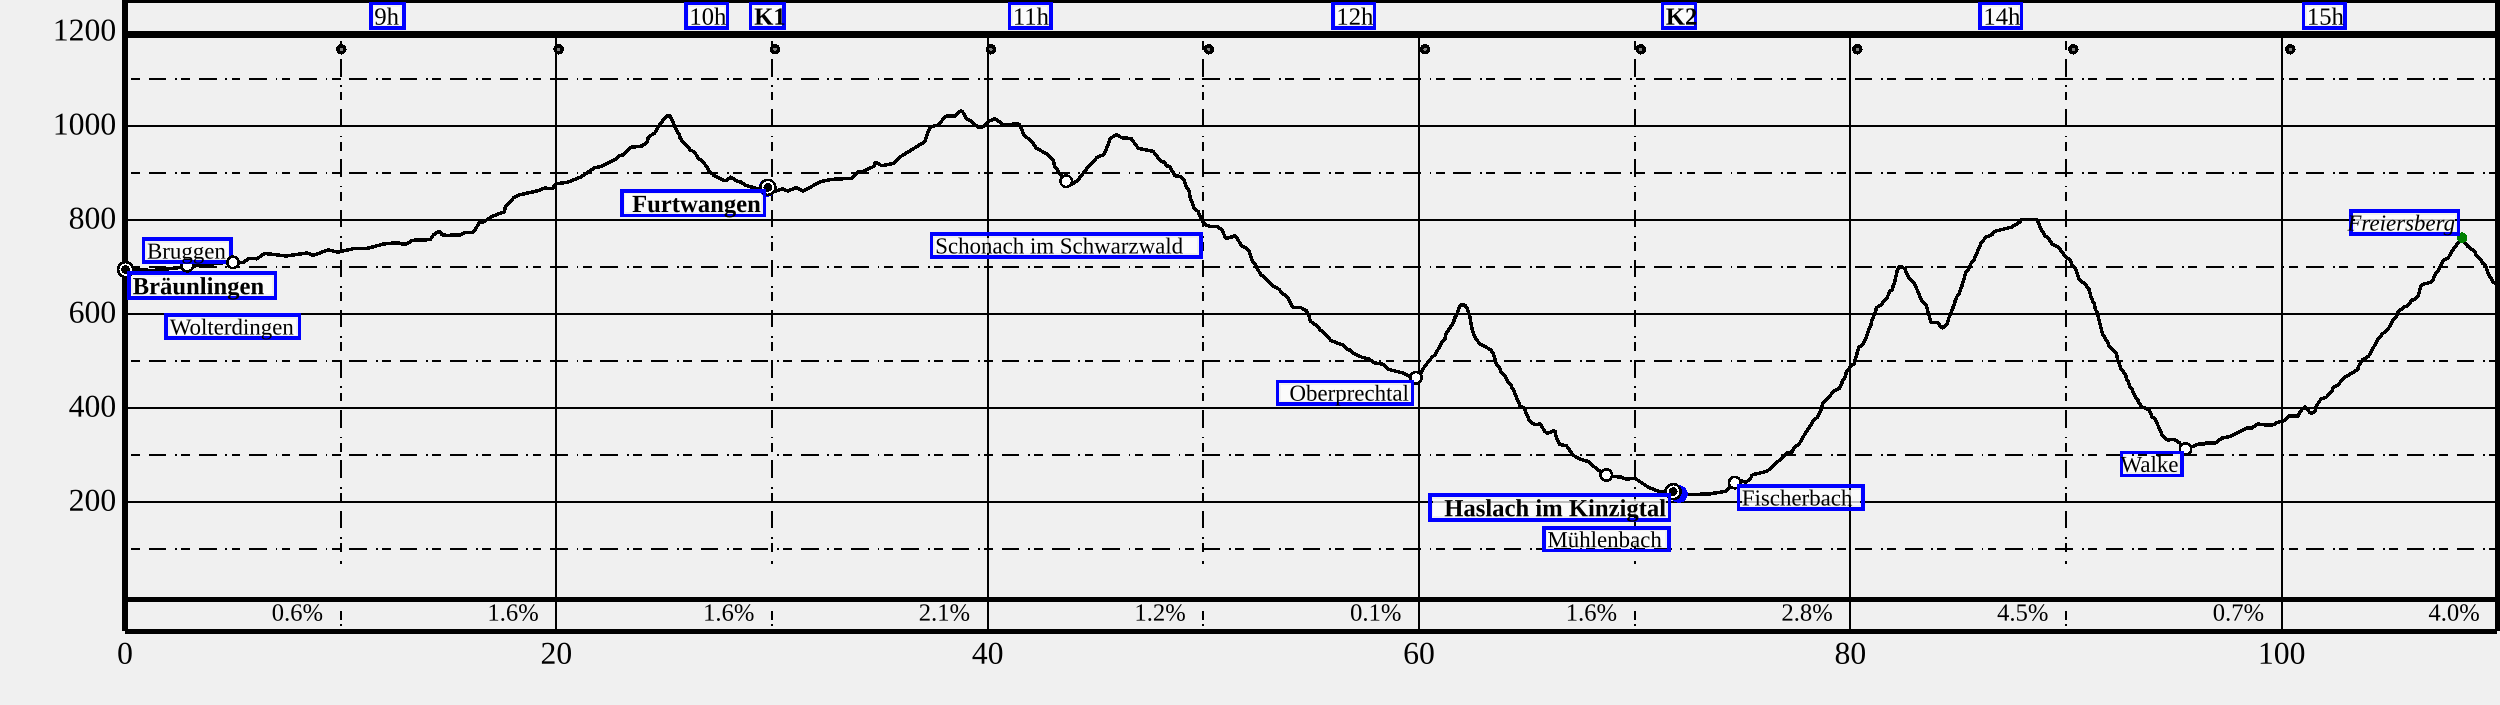
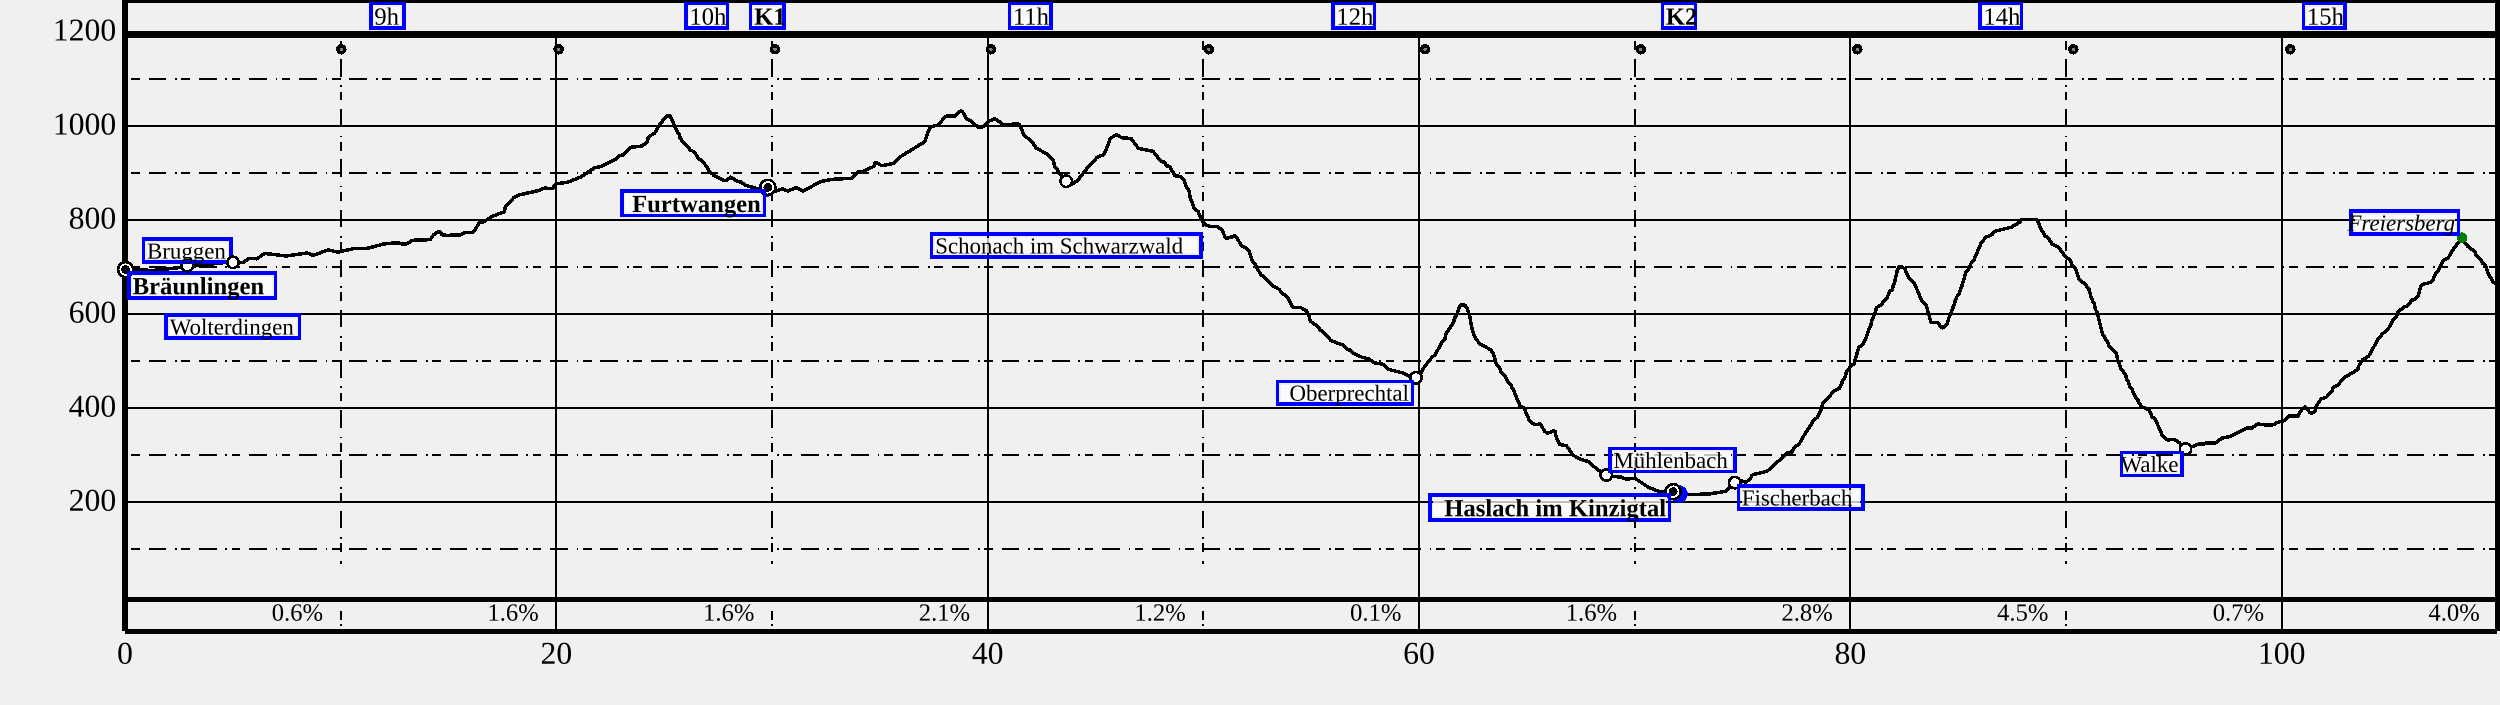
<svg xmlns="http://www.w3.org/2000/svg" height="400" width="1420">
  <g font-size="18" id="world" shape-rendering="crispEdges">
    <g id="BG" />
    <g id="SB" transform="translate(71 360)">
      <text text-anchor="middle" x="0" y="17">
0
</text>
      <text text-anchor="middle" x="245" y="17">
20
</text>
      <text text-anchor="middle" x="490" y="17">
40
</text>
      <text text-anchor="middle" x="735" y="17">
60
</text>
      <text text-anchor="middle" x="980" y="17">
80
</text>
      <text text-anchor="middle" x="1225" y="17">
100
</text>
    </g>
    <g id="SD" transform="translate(71 0)">
      <path d="M0,0 L1347.5,0" stroke="black" stroke-width="3" />
      <path d="M0,0 L0,358.5" stroke="black" stroke-width="3" />
      <path d="M0,358.5 L1347.5,358.5" stroke="black" stroke-width="3" />
      <path d="M1347.5,0 L1347.5,358.5" stroke="black" stroke-width="3" />
      <path d="M0,358.5 L1347.5,358.5" stroke="black" stroke-width="1" />
      <path d="M0,20 L0,358.5" stroke="black" stroke-width="1" />
      <path d="M245,20 L245,358.5" stroke="black" stroke-width="1" />
      <path d="M490,20 L490,358.5" stroke="black" stroke-width="1" />
      <path d="M735,20 L735,358.5" stroke="black" stroke-width="1" />
      <path d="M980,20 L980,358.5" stroke="black" stroke-width="1" />
      <path d="M1225,20 L1225,358.5" stroke="black" stroke-width="1" />
      <path d="M122.5,20 L122.5,320.5" stroke="black" stroke-dasharray="1.0,2.5,5.0,5.0,10.0,5.0" />
      <path d="M367.5,20 L367.5,320.5" stroke="black" stroke-dasharray="1.0,2.5,5.0,5.0,10.0,5.0" />
      <path d="M612.5,20 L612.5,320.5" stroke="black" stroke-dasharray="1.0,2.5,5.0,5.0,10.0,5.0" />
      <path d="M857.5,20 L857.5,320.5" stroke="black" stroke-dasharray="1.0,2.5,5.0,5.0,10.0,5.0" />
      <path d="M1102.5,20 L1102.5,320.5" stroke="black" stroke-dasharray="1.0,2.5,5.0,5.0,10.0,5.0" />
      <path d="M1347.5,20 L1347.5,320.5" stroke="black" stroke-dasharray="1.0,2.5,5.0,5.0,10.0,5.0" />
      <path d="M0,285.083 L1347.5,285.083" stroke="black" stroke-width="1" />
      <path d="M0,231.667 L1347.5,231.667" stroke="black" stroke-width="1" />
      <path d="M0,178.25 L1347.5,178.25" stroke="black" stroke-width="1" />
      <path d="M0,124.833 L1347.5,124.833" stroke="black" stroke-width="1" />
      <path d="M0,71.417 L1347.5,71.417" stroke="black" stroke-width="1" />
      <path d="M0,18 L1347.5,18" stroke="black" stroke-width="1" />
      <path d="M0,311.792 L1347.5,311.792" stroke="black" stroke-dasharray="1.0,2.5,5.0,5.0,10.0,5.0" />
      <path d="M0,258.375 L1347.5,258.375" stroke="black" stroke-dasharray="1.0,2.5,5.0,5.0,10.0,5.0" />
      <path d="M0,204.958 L1347.5,204.958" stroke="black" stroke-dasharray="1.0,2.5,5.0,5.0,10.0,5.0" />
      <path d="M0,151.542 L1347.5,151.542" stroke="black" stroke-dasharray="1.0,2.5,5.0,5.0,10.0,5.0" />
      <path d="M0,98.125 L1347.5,98.125" stroke="black" stroke-dasharray="1.0,2.5,5.0,5.0,10.0,5.0" />
      <path d="M0,44.708 L1347.5,44.708" stroke="black" stroke-dasharray="1.0,2.5,5.0,5.0,10.0,5.0" />
      <path d="M0,-8.708 L1347.5,-8.708" stroke="black" stroke-dasharray="1.0,2.5,5.0,5.0,10.0,5.0" />
      <path d="M0,20 L1347.5,20" stroke="black" stroke-width="3" />
      <text font-size="14" text-anchor="end" x="112.5" y="352.5">
0.6%
</text>
      <text font-size="14" text-anchor="end" x="235" y="352.5">
1.6%
</text>
      <text font-size="14" text-anchor="end" x="357.5" y="352.5">
1.6%
</text>
      <text font-size="14" text-anchor="end" x="480" y="352.5">
2.1%
</text>
      <text font-size="14" text-anchor="end" x="602.5" y="352.5">
1.2%
</text>
      <text font-size="14" text-anchor="end" x="725" y="352.5">
0.1%
</text>
      <text font-size="14" text-anchor="end" x="847.5" y="352.5">
1.6%
</text>
      <text font-size="14" text-anchor="end" x="970" y="352.5">
2.8%
</text>
      <text font-size="14" text-anchor="end" x="1092.5" y="352.5">
4.5%
</text>
      <text font-size="14" text-anchor="end" x="1215" y="352.5">
0.7%
</text>
      <text font-size="14" text-anchor="end" x="1337.5" y="352.5">
4.0%
</text>
      <path d="M122.5,355.5 L122.5,340.5" stroke="black" stroke-dasharray="1.0,2.5,5.0,5.0,10.0,5.0" />
      <path d="M367.5,355.5 L367.5,340.5" stroke="black" stroke-dasharray="1.0,2.5,5.0,5.0,10.0,5.0" />
      <path d="M612.5,355.5 L612.5,340.5" stroke="black" stroke-dasharray="1.0,2.5,5.0,5.0,10.0,5.0" />
      <path d="M857.5,355.5 L857.5,340.5" stroke="black" stroke-dasharray="1.0,2.5,5.0,5.0,10.0,5.0" />
      <path d="M1102.5,355.5 L1102.5,340.5" stroke="black" stroke-dasharray="1.0,2.5,5.0,5.0,10.0,5.0" />
      <path d="M1347.5,355.5 L1347.5,340.5" stroke="black" stroke-dasharray="1.0,2.5,5.0,5.0,10.0,5.0" />
      <path d="M0,340.5 L1347.5,340.5" stroke="black" stroke-width="3" />
      <circle cx="122.874" cy="28" fill="Gray" id="pacing-circle" r="2" stroke="black" stroke-width="2" />
      <circle cx="246.288" cy="28" fill="Gray" id="pacing-circle" r="2" stroke="black" stroke-width="2" />
      <circle cx="369.182" cy="28" fill="Gray" id="pacing-circle" r="2" stroke="black" stroke-width="2" />
      <circle cx="491.821" cy="28" fill="Gray" id="pacing-circle" r="2" stroke="black" stroke-width="2" />
      <circle cx="615.587" cy="28" fill="Gray" id="pacing-circle" r="2" stroke="black" stroke-width="2" />
      <circle cx="738.438" cy="28" fill="Gray" id="pacing-circle" r="2" stroke="black" stroke-width="2" />
      <circle cx="860.957" cy="28" fill="Gray" id="pacing-circle" r="2" stroke="black" stroke-width="2" />
      <circle cx="983.987" cy="28" fill="Gray" id="pacing-circle" r="2" stroke="black" stroke-width="2" />
      <circle cx="1106.638" cy="28" fill="Gray" id="pacing-circle" r="2" stroke="black" stroke-width="2" />
      <circle cx="1229.882" cy="28" fill="Gray" id="pacing-circle" r="2" stroke="black" stroke-width="2" />
      <path d="M0.0,153.1 L16.2,153.6 L58.5,148.9 L67.0,149.1 L70.4,146.8 L75.1,147.0 L78.1,144.6 L79.8,144.0 L91.5,145.4 L103.3,143.7 L106.9,145.0 L115.5,141.9 L120.9,143.2 L130.0,141.2 L137.9,141.0 L146.9,138.6 L154.4,137.8 L159.0,138.9 L163.4,136.5 L173.4,136.1 L175.2,133.4 L177.9,131.6 L178.9,131.8 L180.2,133.5 L183.1,133.7 L190.3,133.4 L193.1,132.0 L198.0,131.9 L201.3,126.4 L203.3,126.3 L208.7,122.8 L215.3,120.3 L216.0,117.8 L216.8,116.5 L220.9,112.2 L224.3,110.6 L235.1,108.2 L238.0,106.9 L243.0,107.0 L244.5,104.4 L251.0,103.6 L259.0,100.5 L266.5,95.4 L270.3,94.6 L278.2,90.7 L280.9,88.5 L283.2,87.9 L287.3,83.6 L293.5,83.0 L296.6,80.7 L297.2,77.9 L300.9,75.5 L303.4,71.2 L307.3,66.2 L308.4,65.7 L309.6,65.7 L313.8,75.1 L314.6,75.8 L315.3,78.3 L317.1,81.1 L320.5,84.1 L320.9,85.1 L323.3,86.2 L326.1,90.5 L326.9,90.5 L330.2,94.3 L332.2,98.1 L333.7,98.7 L334.5,99.8 L340.2,102.4 L341.5,102.4 L344.3,100.5 L347.3,102.8 L349.8,103.4 L352.6,105.3 L358.6,107.0 L362.0,107.5 L365.1,107.0 L369.2,108.6 L373.4,107.3 L376.7,108.5 L381.0,106.5 L385.3,108.5 L394.9,103.2 L401.2,101.9 L413.0,101.2 L416.5,97.4 L419.2,97.4 L425.3,94.5 L426.3,92.1 L429.8,94.1 L436.8,92.8 L440.4,89.0 L454.4,80.4 L455.7,76.0 L457.6,72.1 L462.4,70.8 L465.1,67.0 L466.6,65.9 L471.4,65.9 L473.9,63.5 L475.4,62.9 L478.1,67.5 L480.2,68.4 L482.8,71.0 L485.2,72.4 L487.7,71.9 L490.3,69.0 L493.5,67.7 L494.5,67.7 L499.4,71.1 L507.2,70.2 L508.0,70.8 L510.8,76.9 L515.1,80.4 L517.6,84.1 L523.8,87.6 L527.0,90.5 L528.3,95.0 L530.2,97.2 L530.5,98.2 L534.8,103.3 L537.4,104.8 L540.8,102.8 L547.4,94.4 L552.2,89.3 L556.1,87.8 L558.8,81.2 L559.3,78.8 L562.5,76.8 L563.5,76.5 L566.0,78.2 L571.5,78.7 L575.6,84.3 L583.8,85.9 L585.9,88.1 L586.9,90.1 L589.2,91.9 L590.7,92.2 L591.5,94.1 L593.4,94.7 L596.4,99.8 L599.5,100.3 L600.7,101.6 L601.1,101.4 L602.8,105.9 L604.4,108.5 L604.9,111.7 L607.2,118.1 L609.6,120.2 L611.0,123.8 L612.4,126.1 L614.1,127.9 L616.7,128.7 L620.6,128.7 L623.1,130.7 L625.0,134.9 L625.7,135.5 L630.7,133.9 L634.2,139.5 L637.6,141.4 L638.5,142.9 L640.3,148.4 L641.8,149.8 L645.0,155.9 L647.7,157.8 L651.7,162.1 L655.6,164.4 L657.0,166.4 L659.4,167.9 L660.8,169.6 L662.6,173.6 L663.5,174.7 L667.8,174.7 L671.0,176.4 L672.3,178.7 L673.1,182.0 L673.5,182.6 L678.0,185.8 L678.4,187.0 L682.2,190.0 L684.9,193.4 L691.7,196.0 L694.1,198.5 L696.0,198.9 L697.2,200.3 L702.6,202.9 L706.5,203.9 L709.9,206.2 L714.5,206.8 L717.7,209.8 L725.4,211.7 L730.5,214.2 L734.6,213.6 L735.7,212.6 L737.5,209.2 L740.1,205.7 L742.7,202.5 L744.0,201.8 L748.3,193.9 L749.7,192.6 L750.2,189.9 L754.5,183.2 L755.8,179.3 L756.3,179.3 L758.0,174.0 L759.3,172.8 L761.4,173.7 L762.4,175.2 L763.9,180.1 L765.2,187.4 L767.1,192.4 L769.9,195.5 L775.6,198.6 L777.2,200.9 L778.7,206.1 L779.5,207.7 L780.7,208.8 L781.5,211.1 L783.9,213.6 L785.3,216.5 L787.5,219.1 L787.9,220.5 L788.5,221.1 L792.3,230.4 L794.7,231.9 L797.5,238.4 L798.2,239.0 L798.4,239.9 L801.3,241.2 L803.9,240.8 L806.4,245.0 L807.8,246.2 L812.1,244.5 L813.0,248.4 L814.9,252.5 L818.8,253.2 L822.3,258.4 L826.3,260.7 L831.0,262.1 L836.5,266.8 L844.3,270.6 L849.6,270.9 L852.8,272.2 L857.5,271.6 L865.7,277.0 L871.9,279.3 L875.9,278.8 L885.4,281.0 L899.5,280.6 L909.0,279.1 L912.8,275.9 L915.7,272.6 L920.8,273.9 L923.4,271.6 L924.1,270.0 L924.7,269.6 L932.7,267.7 L944.6,257.0 L946.9,256.8 L948.3,254.1 L951.0,252.0 L954.6,245.7 L958.2,240.6 L958.6,239.2 L961.4,236.9 L963.2,233.2 L964.5,229.0 L971.1,221.8 L973.9,220.5 L975.1,217.9 L975.3,216.7 L977.2,213.9 L977.8,211.0 L979.1,210.1 L979.7,208.2 L982.1,206.6 L984.8,197.3 L987.0,195.9 L989.2,191.3 L990.5,186.9 L991.5,185.5 L992.2,182.0 L994.1,177.4 L994.8,174.9 L996.5,173.5 L997.1,173.8 L998.3,172.3 L998.6,171.2 L1000.8,169.2 L1002.6,165.0 L1003.8,164.7 L1004.3,162.4 L1004.9,161.2 L1006.6,153.8 L1007.8,151.5 L1009.3,151.5 L1011.0,152.9 L1012.8,157.1 L1016.6,161.5 L1020.4,170.4 L1023.1,173.6 L1025.7,182.7 L1026.0,183.3 L1030.1,183.3 L1030.9,185.2 L1032.5,186.4 L1035.2,183.5 L1035.8,180.9 L1037.3,177.4 L1039.4,171.7 L1039.6,170.5 L1041.0,167.5 L1042.0,167.0 L1042.2,165.2 L1043.2,162.9 L1045.8,154.1 L1046.9,153.3 L1048.7,149.3 L1050.0,148.1 L1054.1,138.4 L1055.4,136.7 L1057.0,134.7 L1060.5,133.3 L1061.9,131.4 L1071.5,129.0 L1075.9,126.4 L1077.3,124.7 L1085.8,124.7 L1087.0,127.0 L1087.6,128.8 L1090.5,133.8 L1092.5,135.5 L1094.7,138.6 L1098.1,140.4 L1102.6,146.2 L1104.9,147.7 L1106.1,151.0 L1106.9,151.1 L1108.4,153.9 L1109.9,158.6 L1111.5,160.3 L1112.7,160.6 L1115.5,164.2 L1116.6,168.2 L1118.0,172.0 L1118.4,172.0 L1119.4,176.5 L1119.9,176.5 L1122.7,187.7 L1123.6,190.4 L1123.9,190.4 L1125.3,193.3 L1125.8,193.3 L1126.9,196.6 L1130.8,200.5 L1131.3,201.7 L1131.7,203.9 L1133.8,209.8 L1135.2,210.9 L1135.4,212.1 L1136.2,212.6 L1137.0,215.5 L1137.8,216.6 L1138.9,219.8 L1140.0,221.0 L1140.9,223.5 L1142.6,226.7 L1143.1,226.7 L1143.8,228.6 L1145.6,231.1 L1149.8,232.8 L1151.4,236.8 L1153.2,238.1 L1157.3,247.6 L1160.1,249.8 L1164.1,249.7 L1167.0,251.5 L1168.3,253.7 L1171.1,254.8 L1178.4,252.0 L1179.8,252.5 L1182.0,251.7 L1187.5,251.5 L1190.9,248.9 L1195.9,247.9 L1205.2,243.1 L1207.6,243.3 L1211.5,240.8 L1217.3,241.6 L1221.1,241.1 L1221.6,240.2 L1226.6,238.9 L1229.1,236.1 L1233.7,236.5 L1234.4,236.1 L1236.3,232.6 L1238.1,231.3 L1238.6,231.2 L1241.2,234.6 L1243.0,234.4 L1244.0,233.4 L1244.3,231.3 L1247.3,226.6 L1250.4,225.6 L1253.7,221.8 L1254.3,219.9 L1256.7,219.0 L1260.2,214.7 L1268.2,209.9 L1268.8,207.8 L1270.8,204.5 L1274.4,202.3 L1279.6,192.9 L1282.2,189.6 L1285.0,187.5 L1287.0,184.4 L1288.0,181.8 L1290.2,179.6 L1290.9,177.2 L1295.2,174.0 L1296.5,173.9 L1299.0,170.4 L1300.0,170.4 L1302.6,167.8 L1303.9,162.8 L1305.1,161.5 L1309.4,160.4 L1310.9,159.0 L1312.4,155.5 L1314.1,153.5 L1316.7,147.9 L1319.6,146.4 L1323.1,140.5 L1323.6,140.5 L1324.6,138.5 L1326.8,136.1 L1327.8,136.2 L1330.7,139.9 L1334.6,142.8 L1335.4,144.7 L1337.8,147.2 L1339.3,149.8 L1340.4,150.2 L1343.2,157.4 L1343.6,157.4 L1344.7,159.8 L1347.4,161.8" fill="transparent" id="track" stroke="black" stroke-linejoin="miter" stroke-miterlimit="1" stroke-width="2" />
      <g>
        <g>
          <circle cx="364.819" cy="106.725" fill="Blue" id="0/wp" r="5" />
        </g>
        <g transform="translate(364.8191 106.7251)">
          <rect fill="white" fill-opacity="0.75" height="10" id="label-bg" width="14.875" x="-7.438" y="-102.725" />
          <rect fill="none" height="14" id="label-dbg" stroke="blue" stroke-width="2" width="18.875" x="-9.438" y="-104.725" />
          <text font-size="14.0" font-style="normal" font-weight="bold" id="0/wp/text" text-anchor="start" x="-7.438" y="-92.725">
K1
</text>
        </g>
        <g>
          <circle cx="882.614" cy="280.623" fill="Blue" id="1/wp" r="5" />
        </g>
        <g transform="translate(882.614 280.623)">
          <rect fill="white" fill-opacity="0.75" height="10" id="label-bg" width="14.875" x="-7.438" y="-276.623" />
          <rect fill="none" height="14" id="label-dbg" stroke="blue" stroke-width="2" width="18.875" x="-9.438" y="-278.623" />
          <text font-size="14.0" font-style="normal" font-weight="bold" id="1/wp/text" text-anchor="start" x="-7.438" y="-266.623">
K2
</text>
        </g>
        <g>
          <circle cx="365.137" cy="106.431" fill="Black" id="2/wp" r="5" />
          <circle cx="365.137" cy="106.431" fill="white" id="2/wp-little-white" r="3.5" />
          <circle cx="365.137" cy="106.431" fill="black" id="2/wp-little-white" r="2.5" />
        </g>
        <g transform="translate(365.1373 106.4313)">
          <rect fill="white" fill-opacity="0.75" height="10" id="label-bg" width="76.88" x="-80.88" y="4" />
          <rect fill="none" height="14" id="label-dbg" stroke="blue" stroke-width="2" width="80.88" x="-82.88" y="2" />
          <text font-size="14.0" font-style="normal" font-weight="bold" id="2/wp/text" text-anchor="end" x="-4.000" y="14.000">
Furtwangen
</text>
        </g>
        <g>
          <circle cx="879.335" cy="279.234" fill="Black" id="3/wp" r="5" />
          <circle cx="879.335" cy="279.234" fill="white" id="3/wp-little-white" r="3.5" />
          <circle cx="879.335" cy="279.234" fill="black" id="3/wp-little-white" r="2.5" />
        </g>
        <g transform="translate(879.3353 279.2342)">
          <rect fill="white" fill-opacity="0.75" height="10" id="label-bg" width="132.138" x="-136.138" y="4" />
          <rect fill="none" height="14" id="label-dbg" stroke="blue" stroke-width="2" width="136.138" x="-138.138" y="2" />
          <text font-size="14.0" font-style="normal" font-weight="bold" id="3/wp/text" text-anchor="end" x="-4.000" y="14.000">
Haslach im Kinzigtal
</text>
        </g>
        <g>
          <circle cx="0.343" cy="153.117" fill="Black" id="4/wp" r="5" />
          <circle cx="0.343" cy="153.117" fill="white" id="4/wp-little-white" r="3.5" />
          <circle cx="0.343" cy="153.117" fill="black" id="4/wp-little-white" r="2.5" />
        </g>
        <g transform="translate(0.3425899 153.1175)">
          <rect fill="white" fill-opacity="0.75" height="10" id="label-bg" width="79.069" x="4" y="4" />
          <rect fill="none" height="14" id="label-dbg" stroke="blue" stroke-width="2" width="83.069" x="2" y="2" />
          <text font-size="14.0" font-style="normal" font-weight="bold" id="4/wp/text" text-anchor="start" x="4.000" y="14.000">
Bräunlingen
</text>
        </g>
        <g>
          <circle cx="534.638" cy="102.959" fill="Black" id="5/wp" r="4" />
          <circle cx="534.638" cy="102.959" fill="white" id="5/wp-little-white" r="2.5" />
        </g>
        <g transform="translate(534.6379 102.9592)">
          <rect fill="white" fill-opacity="0.75" height="9" id="label-bg" width="148.87" x="-74.435" y="32" />
          <rect fill="none" height="13" id="label-dbg" stroke="blue" stroke-width="2" width="152.87" x="-76.435" y="30" />
          <text font-size="13.0" font-style="normal" font-weight="normal" id="5/wp/text" text-anchor="start" x="-74.435" y="41.000">
Schonach im Schwarzwald
</text>
        </g>
        <g>
          <circle cx="841.407" cy="269.779" fill="Black" id="6/wp" r="4" />
          <circle cx="841.407" cy="269.779" fill="white" id="6/wp-little-white" r="2.5" />
        </g>
        <g transform="translate(841.4073 269.7795)">
-           <rect fill="white" fill-opacity="0.75" height="9" id="label-bg" width="66.97" x="-33.485" y="32" />
-           <rect fill="none" height="13" id="label-dbg" stroke="blue" stroke-width="2" width="70.97" x="-35.485" y="30" />
-           <text font-size="13.0" font-style="normal" font-weight="normal" id="6/wp/text" text-anchor="start" x="-33.485" y="41.000">
+           <rect fill="white" fill-opacity="0.75" height="9" id="label-bg" width="66.97" x="4" y="-13" />
+           <rect fill="none" height="13" id="label-dbg" stroke="blue" stroke-width="2" width="70.97" x="2" y="-15" />
+           <text font-size="13.0" font-style="normal" font-weight="normal" id="6/wp/text" text-anchor="start" x="4.000" y="-4.000">
Mühlenbach
</text>
        </g>
        <g>
          <circle cx="914.351" cy="274.106" fill="Black" id="7/wp" r="4" />
          <circle cx="914.351" cy="274.106" fill="white" id="7/wp-little-white" r="2.5" />
        </g>
        <g transform="translate(914.3506 274.1062)">
          <rect fill="white" fill-opacity="0.75" height="9" id="label-bg" width="66.97" x="4" y="4" />
          <rect fill="none" height="13" id="label-dbg" stroke="blue" stroke-width="2" width="70.97" x="2" y="2" />
          <text font-size="13.0" font-style="normal" font-weight="normal" id="7/wp/text" text-anchor="start" x="4.000" y="13.000">
Fischerbach
</text>
        </g>
        <g>
          <circle cx="733.27" cy="214.573" fill="Black" id="8/wp" r="4" />
          <circle cx="733.27" cy="214.573" fill="white" id="8/wp-little-white" r="2.5" />
        </g>
        <g transform="translate(733.2697 214.5733)">
          <rect fill="white" fill-opacity="0.75" height="9" id="label-bg" width="72.743" x="-76.743" y="4" />
          <rect fill="none" height="13" id="label-dbg" stroke="blue" stroke-width="2" width="76.743" x="-78.743" y="2" />
          <text font-size="13.0" font-style="normal" font-weight="normal" id="8/wp/text" text-anchor="end" x="-4.000" y="13.000">
Oberprechtal
</text>
        </g>
        <g>
          <circle cx="1170.372" cy="255.036" fill="Black" id="9/wp" r="4" />
          <circle cx="1170.372" cy="255.036" fill="white" id="9/wp-little-white" r="2.5" />
        </g>
        <g transform="translate(1170.372 255.0365)">
          <rect fill="white" fill-opacity="0.75" height="9" id="label-bg" width="30.407" x="-34.407" y="4" />
          <rect fill="none" height="13" id="label-dbg" stroke="blue" stroke-width="2" width="34.407" x="-36.407" y="2" />
          <text font-size="13.0" font-style="normal" font-weight="normal" id="9/wp/text" text-anchor="end" x="-4.000" y="13.000">
Walke
</text>
        </g>
        <g>
          <circle cx="35.414" cy="150.901" fill="Black" id="10/wp" r="4" />
          <circle cx="35.414" cy="150.901" fill="white" id="10/wp-little-white" r="2.5" />
        </g>
        <g transform="translate(35.41362 150.9007)">
          <rect fill="white" fill-opacity="0.75" height="9" id="label-bg" width="45.802" x="-22.901" y="-13" />
          <rect fill="none" height="13" id="label-dbg" stroke="blue" stroke-width="2" width="49.802" x="-24.901" y="-15" />
          <text font-size="13.0" font-style="normal" font-weight="normal" id="10/wp/text" text-anchor="start" x="-22.901" y="-4.000">
Bruggen
</text>
        </g>
        <g>
          <circle cx="61.305" cy="149.031" fill="Black" id="11/wp" r="4" />
          <circle cx="61.305" cy="149.031" fill="white" id="11/wp-little-white" r="2.5" />
        </g>
        <g transform="translate(61.30526 149.0311)">
          <rect fill="white" fill-opacity="0.75" height="9" id="label-bg" width="71.742" x="-35.871" y="32" />
          <rect fill="none" height="13" id="label-dbg" stroke="blue" stroke-width="2" width="75.742" x="-37.871" y="30" />
          <text font-size="13.0" font-style="normal" font-weight="normal" id="11/wp/text" text-anchor="start" x="-35.871" y="41.000">
Wolterdingen
</text>
        </g>
        <g>
          <circle cx="1327.479" cy="134.956" fill="Green" id="12/wp" r="3" />
        </g>
        <g transform="translate(1327.479 134.9558)">
          <rect fill="white" fill-opacity="0.75" height="9" id="label-bg" width="57.019" x="-61.019" y="-13" />
          <rect fill="none" height="13" id="label-dbg" stroke="blue" stroke-width="2" width="61.019" x="-63.019" y="-15" />
          <text font-size="13.0" font-style="italic" font-weight="normal" id="12/wp/text" text-anchor="end" x="-4.000" y="-4.000">
Freiersberg
</text>
        </g>
        <g />
        <g transform="translate(158.4375 17)">
          <rect fill="white" fill-opacity="0.75" height="10" id="label-bg" width="14.817" x="-16.817" y="-13" />
          <rect fill="none" height="14" id="label-dbg" stroke="blue" stroke-width="2" width="18.817" x="-18.817" y="-15" />
          <text font-size="14.0" font-style="normal" font-weight="normal" id="" text-anchor="start" x="-16.817" y="-3.000">
 9h
</text>
        </g>
        <g />
        <g transform="translate(342.1875 17)">
          <rect fill="white" fill-opacity="0.75" height="10" id="label-bg" width="19.625" x="-21.625" y="-13" />
          <rect fill="none" height="14" id="label-dbg" stroke="blue" stroke-width="2" width="23.625" x="-23.625" y="-15" />
          <text font-size="14.0" font-style="normal" font-weight="normal" id="" text-anchor="start" x="-21.625" y="-3.000">
10h
</text>
        </g>
        <g />
        <g transform="translate(525.9375 17)">
          <rect fill="white" fill-opacity="0.75" height="10" id="label-bg" width="19.625" x="-21.625" y="-13" />
          <rect fill="none" height="14" id="label-dbg" stroke="blue" stroke-width="2" width="23.625" x="-23.625" y="-15" />
          <text font-size="14.0" font-style="normal" font-weight="normal" id="" text-anchor="start" x="-21.625" y="-3.000">
11h
</text>
        </g>
        <g />
        <g transform="translate(709.6875 17)">
          <rect fill="white" fill-opacity="0.75" height="10" id="label-bg" width="19.625" x="-21.625" y="-13" />
          <rect fill="none" height="14" id="label-dbg" stroke="blue" stroke-width="2" width="23.625" x="-23.625" y="-15" />
          <text font-size="14.0" font-style="normal" font-weight="normal" id="" text-anchor="start" x="-21.625" y="-3.000">
12h
</text>
        </g>
        <g />
        <g transform="translate(1077.188 17)">
          <rect fill="white" fill-opacity="0.75" height="10" id="label-bg" width="19.625" x="-21.625" y="-13" />
          <rect fill="none" height="14" id="label-dbg" stroke="blue" stroke-width="2" width="23.625" x="-23.625" y="-15" />
          <text font-size="14.0" font-style="normal" font-weight="normal" id="" text-anchor="start" x="-21.625" y="-3.000">
14h
</text>
        </g>
        <g />
        <g transform="translate(1260.938 17)">
          <rect fill="white" fill-opacity="0.75" height="10" id="label-bg" width="19.625" x="-21.625" y="-13" />
          <rect fill="none" height="14" id="label-dbg" stroke="blue" stroke-width="2" width="23.625" x="-23.625" y="-15" />
          <text font-size="14.0" font-style="normal" font-weight="normal" id="" text-anchor="start" x="-21.625" y="-3.000">
15h
</text>
        </g>
      </g>
    </g>
    <g id="SL" transform="translate(0 0)">
      <text text-anchor="end" x="66" y="290.083">
200
</text>
      <text text-anchor="end" x="66" y="236.667">
400
</text>
      <text text-anchor="end" x="66" y="183.25">
600
</text>
      <text text-anchor="end" x="66" y="129.833">
800
</text>
      <text text-anchor="end" x="66" y="76.417">
1000
</text>
      <text text-anchor="end" x="66" y="23">
1200
</text>
    </g>
  </g>
</svg>
